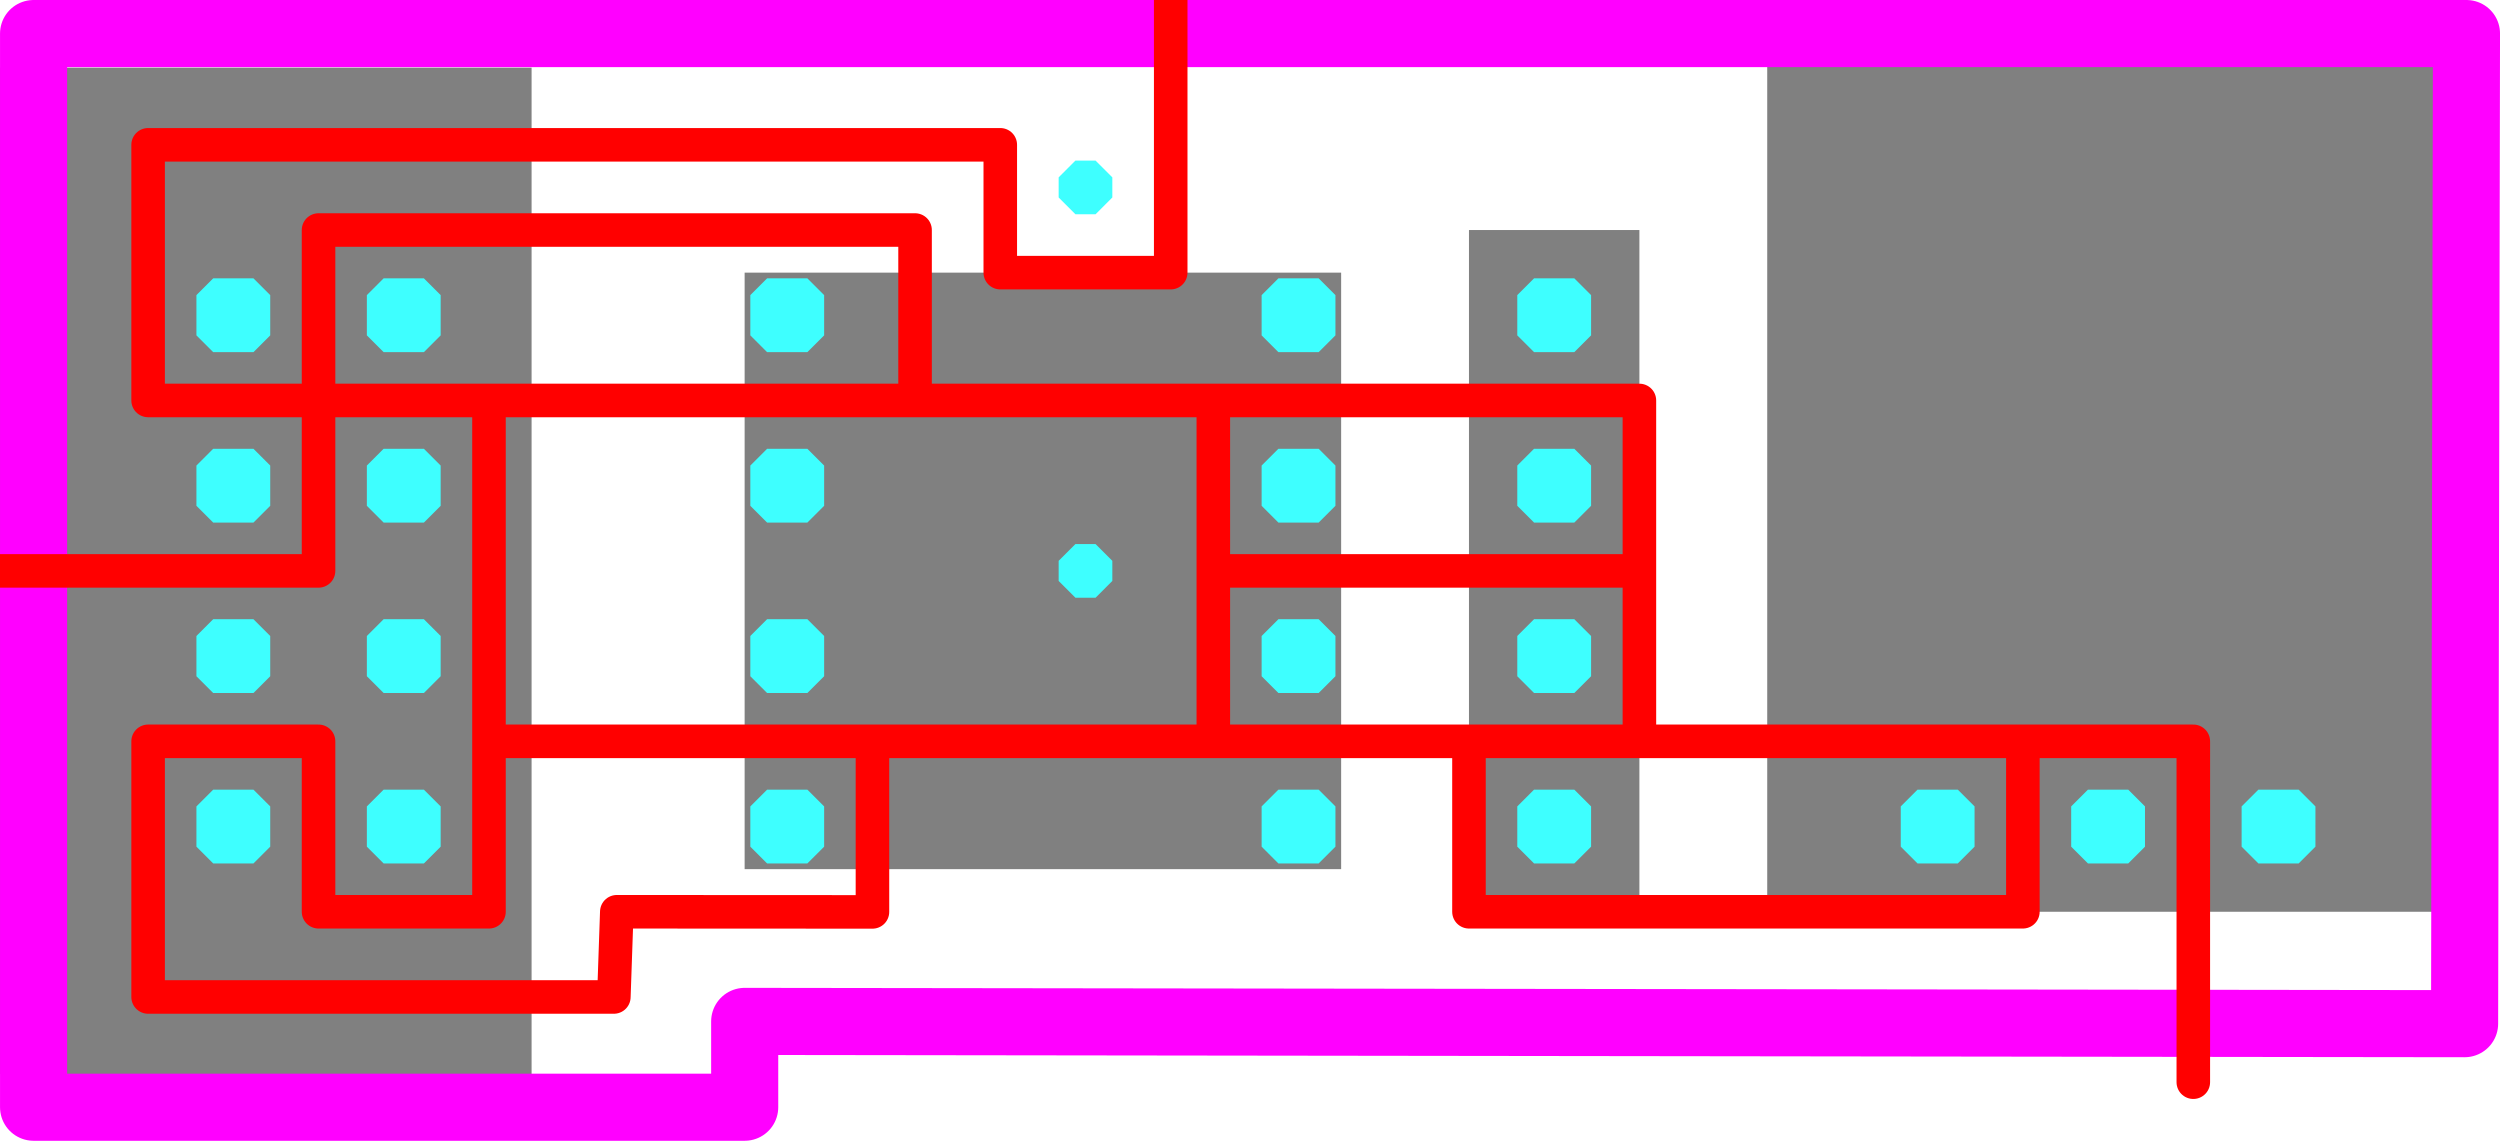
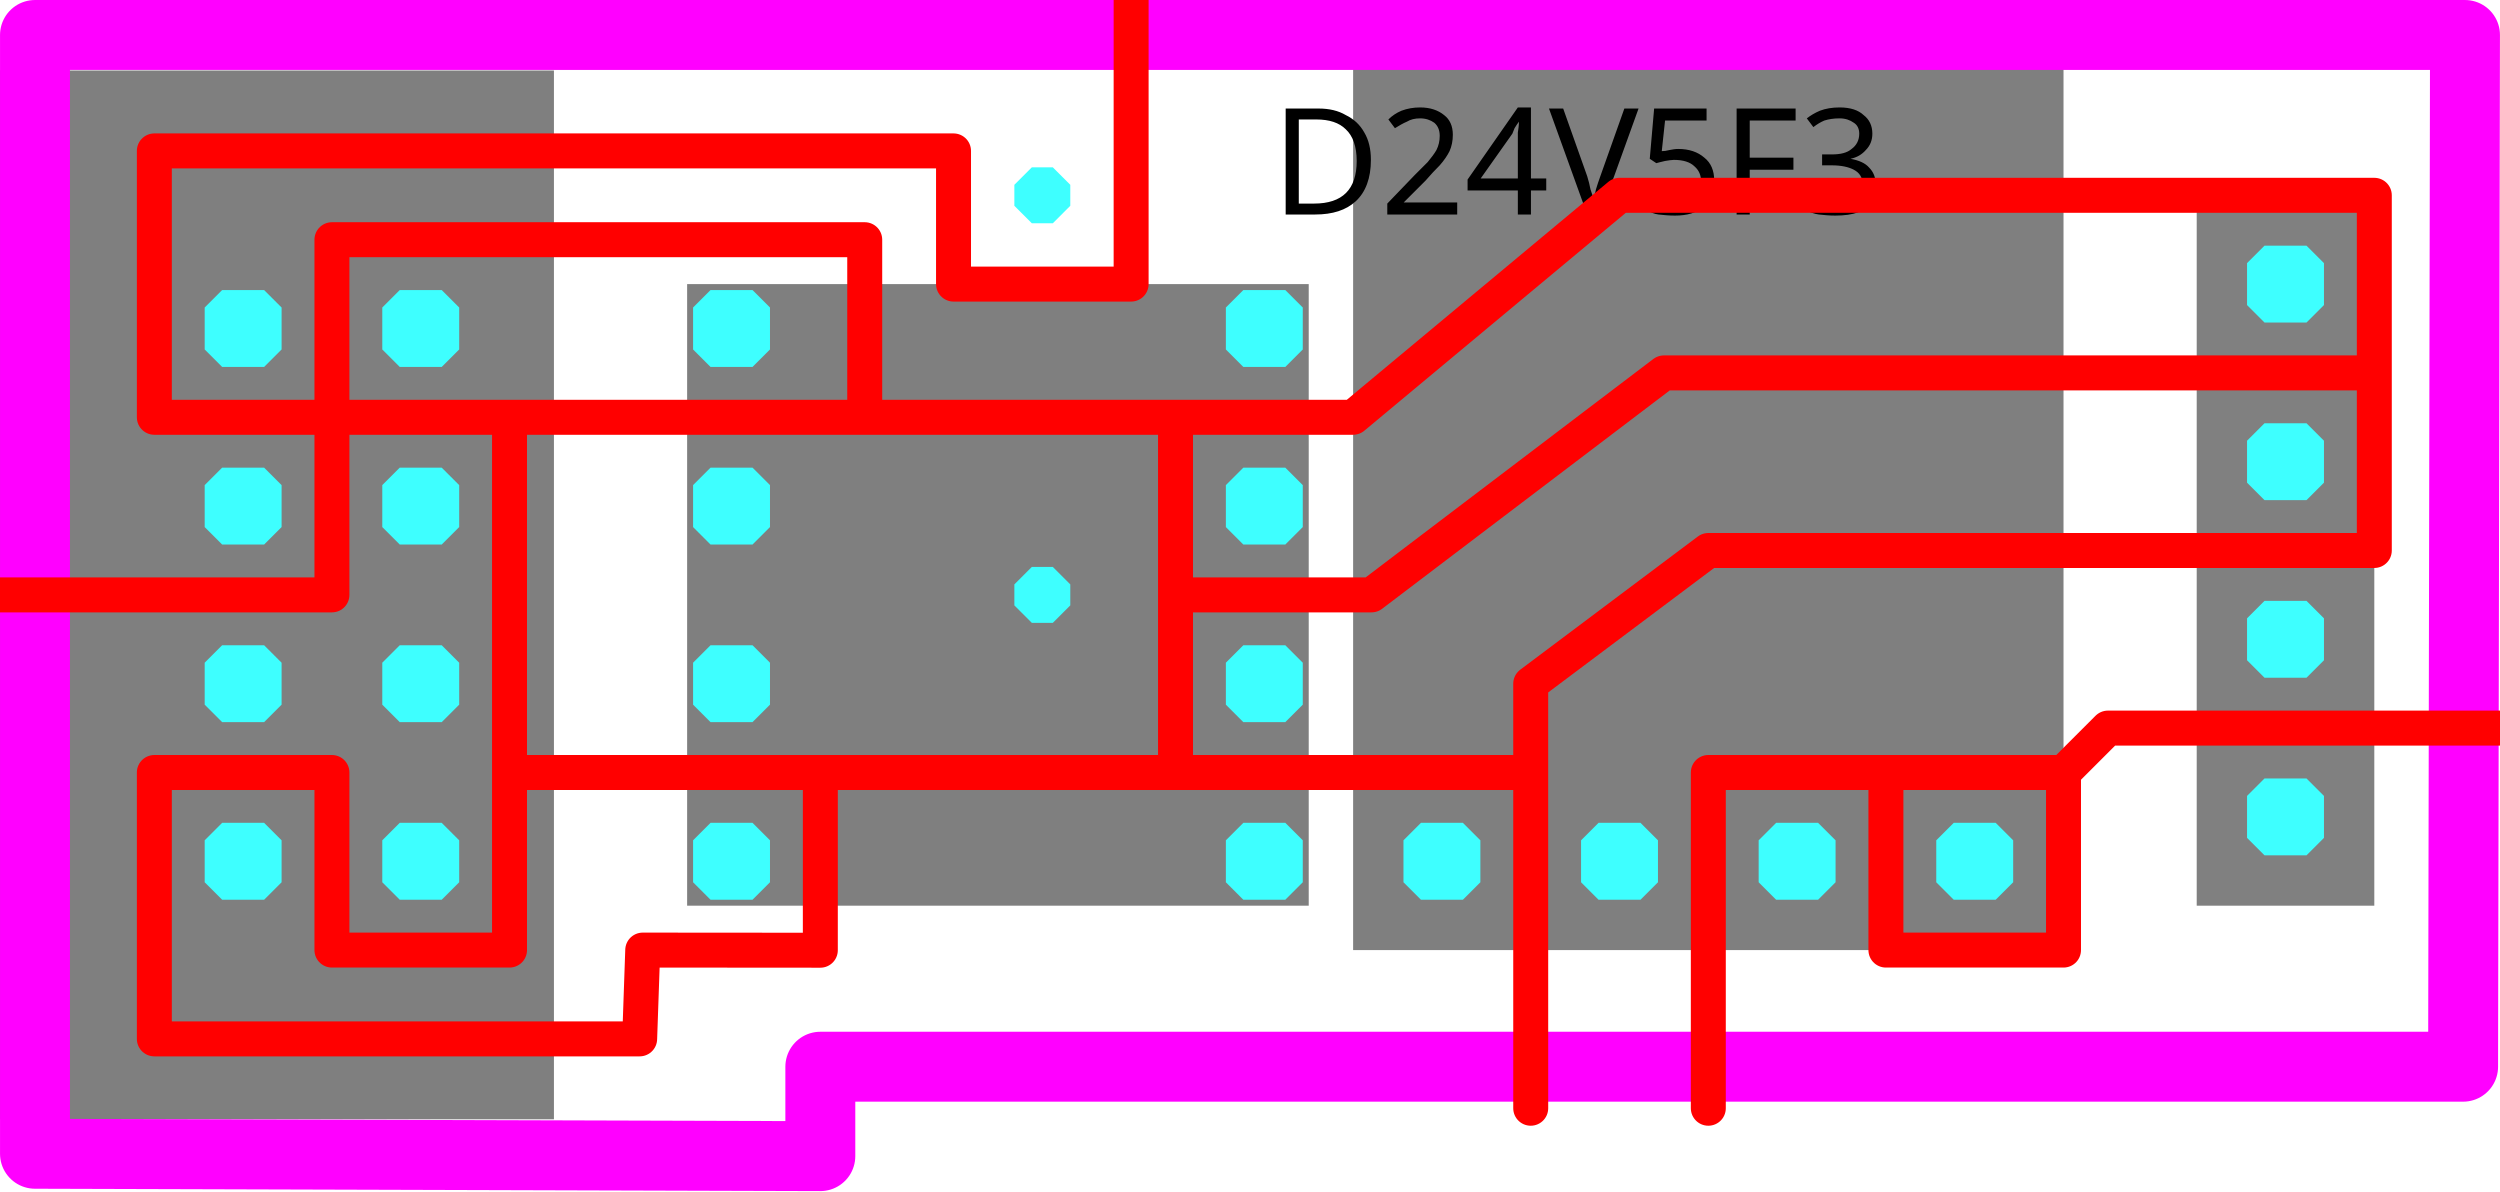
- <svg xmlns="http://www.w3.org/2000/svg" width="37.258mm" height="17mm" viewBox="0 0 37.258 17" version="1.1" id="svg926">
+ <svg xmlns="http://www.w3.org/2000/svg" width="35.755mm" height="17.034mm" viewBox="0 0 35.755 17.034" version="1.1" id="svg926">
  <defs id="defs920" />
  <g id="layer6" style="display:inline" transform="translate(0.9073373,-14.98686)">
-     <rect style="opacity:1;fill:#808080;fill-opacity:1;fill-rule:evenodd;stroke:none;stroke-width:1;stroke-linecap:round;stroke-linejoin:round;stroke-miterlimit:4;stroke-dasharray:none;stroke-dashoffset:0;stroke-opacity:1" id="rect900" width="12.7" height="10.16" x="-28.575" y="25.43" transform="rotate(-90)" />
-     <rect style="opacity:1;fill:#808080;fill-opacity:1;fill-rule:evenodd;stroke:none;stroke-width:1;stroke-linecap:round;stroke-linejoin:round;stroke-miterlimit:4;stroke-dasharray:none;stroke-dashoffset:0;stroke-opacity:1" id="rect902" width="2.54" height="5.08" x="20.985" y="18.415" />
-     <rect style="opacity:1;fill:#808080;fill-opacity:1;fill-rule:evenodd;stroke:none;stroke-width:1;stroke-linecap:round;stroke-linejoin:round;stroke-miterlimit:4;stroke-dasharray:none;stroke-dashoffset:0;stroke-opacity:1" id="rect904" width="2.54" height="5.08" x="20.985" y="23.495" />
-     <rect style="opacity:1;fill:#808080;fill-opacity:1;fill-rule:evenodd;stroke:none;stroke-width:1;stroke-linecap:round;stroke-linejoin:round;stroke-miterlimit:4;stroke-dasharray:none;stroke-dashoffset:0;stroke-opacity:1" id="rect906" width="8.89" height="8.89" x="10.19" y="19.05" />
-     <rect style="opacity:1;fill:#808080;fill-opacity:1;fill-rule:evenodd;stroke:none;stroke-width:1;stroke-linecap:round;stroke-linejoin:round;stroke-miterlimit:4;stroke-dasharray:none;stroke-dashoffset:0;stroke-opacity:1" id="rect908" width="28" height="15" x="-20.985" y="15.995" />
+     <rect style="opacity:1;fill:#808080;fill-opacity:1;fill-rule:evenodd;stroke:none;stroke-width:1;stroke-linecap:round;stroke-linejoin:round;stroke-miterlimit:4;stroke-dasharray:none;stroke-dashoffset:0;stroke-opacity:1" id="rect902" width="2.54" height="5.08" x="30.51" y="17.78" />
+     <rect style="opacity:1;fill:#808080;fill-opacity:1;fill-rule:evenodd;stroke:none;stroke-width:1;stroke-linecap:round;stroke-linejoin:round;stroke-miterlimit:4;stroke-dasharray:none;stroke-dashoffset:0;stroke-opacity:1" id="rect904" width="2.54" height="5.08" x="30.51" y="22.86" />
+     <rect style="opacity:1;fill:#000000;fill-opacity:0.502;fill-rule:evenodd;stroke:none;stroke-width:1;stroke-linecap:round;stroke-linejoin:round;stroke-miterlimit:4;stroke-dasharray:none;stroke-dashoffset:0;stroke-opacity:1" id="rect906" width="8.89" height="8.89" x="8.92" y="19.05" />
+     <rect style="opacity:1;fill:#000000;fill-opacity:0.502;fill-rule:evenodd;stroke:none;stroke-width:1;stroke-linecap:round;stroke-linejoin:round;stroke-miterlimit:4;stroke-dasharray:none;stroke-dashoffset:0;stroke-opacity:1" id="rect908" width="28" height="15" x="-20.985" y="15.995" />
+     <g id="g885">
+       <rect transform="rotate(-90)" y="18.445" x="-28.575" height="10.16" width="12.7" id="rect900" style="opacity:1;fill:#000000;fill-opacity:0.502;fill-rule:evenodd;stroke:none;stroke-width:1;stroke-linecap:round;stroke-linejoin:round;stroke-miterlimit:4;stroke-dasharray:none;stroke-dashoffset:0;stroke-opacity:1" />
+       <text id="text880" y="18.058" x="23.584" style="font-style:normal;font-variant:normal;font-weight:normal;font-stretch:normal;font-size:2.117px;line-height:125%;font-family:Raleway;-inkscape-font-specification:'Raleway, Normal';font-variant-ligatures:normal;font-variant-caps:normal;font-variant-numeric:normal;font-feature-settings:normal;text-align:center;letter-spacing:0px;word-spacing:0px;writing-mode:lr-tb;text-anchor:middle;fill:#000000;fill-opacity:1;stroke:none;stroke-width:0.265px;stroke-linecap:butt;stroke-linejoin:miter;stroke-opacity:1" xml:space="preserve">
+         <tspan style="font-style:normal;font-variant:normal;font-weight:normal;font-stretch:normal;font-size:2.117px;font-family:Raleway;-inkscape-font-specification:'Raleway, Normal';font-variant-ligatures:normal;font-variant-caps:normal;font-variant-numeric:normal;font-feature-settings:normal;text-align:center;writing-mode:lr-tb;text-anchor:middle;stroke-width:0.265px" y="18.058" x="23.584" id="tspan878">D24V5F3</tspan>
+       </text>
+     </g>
  </g>
  <g id="layer3" style="display:inline" transform="translate(0.9073373,-14.98686)">
-     <path style="opacity:1;fill:none;fill-opacity:1;fill-rule:evenodd;stroke:#ff00ff;stroke-width:1;stroke-linecap:round;stroke-linejoin:round;stroke-miterlimit:4;stroke-dasharray:none;stroke-dashoffset:0;stroke-opacity:1" d="M -0.407,15.487 H 35.851 l -0.028,14.756 -25.632,-0.034 0,1.279 H -0.407 Z" id="rect962" />
+     <path style="opacity:1;fill:none;fill-opacity:1;fill-rule:evenodd;stroke:#ff00ff;stroke-width:1;stroke-linecap:round;stroke-linejoin:round;stroke-miterlimit:4;stroke-dasharray:none;stroke-dashoffset:0;stroke-opacity:1" d="M -0.407,15.487 H 34.347 l -0.027,14.756 H 10.825 v 1.279 l -11.232,-0.034 z" id="rect962" />
  </g>
  <g id="layer7" style="display:inline" transform="translate(0.9073373,-14.98686)">
-     <path id="path968" style="opacity:1;fill:none;fill-opacity:1;fill-rule:evenodd;stroke:#ff0000;stroke-width:0.5;stroke-linecap:round;stroke-linejoin:round;stroke-miterlimit:4;stroke-dasharray:none;stroke-dashoffset:0;stroke-opacity:1" d="m 12.73,20.955 h 4.445 m -5.08,5.08 h 5.08 m 3.81,0 -1e-6,2.54 8.255,-3e-6 V 26.035 l -5.715,2e-6 m 8.255,5.08 -2e-6,-5.08 h -2.54 M 17.175,23.495 v 2.54 h 3.81 2.54 v -2.54 M 17.175,20.955 v 2.54 l 3.81,10e-7 h 2.54 v -2.54 H 20.985 l -3.81,-1e-6 M 6.38,26.035 V 20.955 H 3.84 l 1e-7,-2.54 h 8.89 v 2.54 H 6.38 m -2.54,5.08 h -2.54 l 1e-7,3.81 h 6.941 l 0.044,-1.27 3.81,0.002 V 26.035 H 6.38 v 2.54 H 3.84 Z m -4.749,-2.54 4.749,2e-6 1e-7,-2.54 H 1.3 l -7e-7,-3.81 12.7,-1e-6 2e-6,1.905 h 2.54 V 14.883" />
+     <path id="path875" style="opacity:1;fill:none;fill-opacity:0.502;fill-rule:evenodd;stroke:#ff0000;stroke-width:0.5;stroke-linecap:round;stroke-linejoin:round;stroke-miterlimit:4;stroke-dasharray:none;stroke-dashoffset:0;stroke-opacity:1" d="m 28.605,26.035 h -2.54 m -2.54,4.802 v -4.802 h 2.54 v 2.54 h 2.54 v -2.54 l 0.635,-0.635 h 5.715 m -13.97,0.635 v 4.802 m -9.525,-9.882 h 4.445 m -5.08,5.08 h 5.08 m -9.525,2e-6 V 20.955 H 3.84 l 1e-7,-2.54 7.62,-2e-6 v 2.54 l -5.08,2e-6 m -2.54,5.08 h -2.54 l 1e-7,3.81 h 6.941 l 0.044,-1.27 2.54,0.002 v -2.542 l -4.445,2e-6 v 2.54 H 3.84 Z m -4.749,-2.54 4.749,2e-6 1e-7,-2.54 H 1.3 l -7e-7,-3.81 11.43,-3e-6 2e-6,1.905 h 2.54 v -4.167 m 0.635,6.072 h 2.54 l 3.81,-3.175 h 10.795 v 2.54 h -10.16 l -4.182,3.175 -2.803,-1e-6 -10e-7,-2.54 m 0,2.54 v 2.54 l 5.08,-1e-6 v -1.27 l 2.54,-1.905 h 9.525 v -2.54" />
  </g>
  <g id="layer4" style="display:inline" transform="translate(0.9073373,-14.98686)">
    <g id="g940" transform="matrix(1,0,0,-1,3.405002,44.69501)" />
    <g id="g955" transform="matrix(1,0,0,-1,-17.78,34.80501)">
      <path style="opacity:1;fill:none;fill-opacity:0.434;fill-rule:evenodd;stroke:#3effff;stroke-width:0.5;stroke-linecap:round;stroke-linejoin:bevel;stroke-miterlimit:4;stroke-dasharray:none;stroke-dashoffset:0;stroke-opacity:1" d="m 20.35,7.5 v 0.3 h 0.3 v -0.6 h -0.6 v 0.6 h 0.3" id="path936" />
      <path id="path911" d="m 22.89,7.5 v 0.3 h 0.3 v -0.6 h -0.6 v 0.6 h 0.3" style="opacity:1;fill:none;fill-opacity:0.434;fill-rule:evenodd;stroke:#3effff;stroke-width:0.5;stroke-linecap:round;stroke-linejoin:bevel;stroke-miterlimit:4;stroke-dasharray:none;stroke-dashoffset:0;stroke-opacity:1" />
      <path id="path913" d="m 20.35,10.04 v 0.3 h 0.3 V 9.74 h -0.6 v 0.6 h 0.3" style="opacity:1;fill:none;fill-opacity:0.434;fill-rule:evenodd;stroke:#3effff;stroke-width:0.5;stroke-linecap:round;stroke-linejoin:bevel;stroke-miterlimit:4;stroke-dasharray:none;stroke-dashoffset:0;stroke-opacity:1" />
      <path style="opacity:1;fill:none;fill-opacity:0.434;fill-rule:evenodd;stroke:#3effff;stroke-width:0.5;stroke-linecap:round;stroke-linejoin:bevel;stroke-miterlimit:4;stroke-dasharray:none;stroke-dashoffset:0;stroke-opacity:1" d="m 22.89,10.04 v 0.3 h 0.3 V 9.74 h -0.6 v 0.6 h 0.3" id="path915" />
      <path id="path917" d="m 20.35,12.58 v 0.3 h 0.3 v -0.6 h -0.6 v 0.6 h 0.3" style="opacity:1;fill:none;fill-opacity:0.434;fill-rule:evenodd;stroke:#3effff;stroke-width:0.5;stroke-linecap:round;stroke-linejoin:bevel;stroke-miterlimit:4;stroke-dasharray:none;stroke-dashoffset:0;stroke-opacity:1" />
      <path style="opacity:1;fill:none;fill-opacity:0.434;fill-rule:evenodd;stroke:#3effff;stroke-width:0.5;stroke-linecap:round;stroke-linejoin:bevel;stroke-miterlimit:4;stroke-dasharray:none;stroke-dashoffset:0;stroke-opacity:1" d="m 22.89,12.58 v 0.3 h 0.3 v -0.6 h -0.6 v 0.6 h 0.3" id="path919" />
      <path style="opacity:1;fill:none;fill-opacity:0.434;fill-rule:evenodd;stroke:#3effff;stroke-width:0.5;stroke-linecap:round;stroke-linejoin:bevel;stroke-miterlimit:4;stroke-dasharray:none;stroke-dashoffset:0;stroke-opacity:1" d="m 20.35,15.12 v 0.3 h 0.3 v -0.6 h -0.6 v 0.6 h 0.3" id="path921" />
      <path id="path923" d="m 22.89,15.12 v 0.3 h 0.3 v -0.6 h -0.6 v 0.6 h 0.3" style="opacity:1;fill:none;fill-opacity:0.434;fill-rule:evenodd;stroke:#3effff;stroke-width:0.5;stroke-linecap:round;stroke-linejoin:bevel;stroke-miterlimit:4;stroke-dasharray:none;stroke-dashoffset:0;stroke-opacity:1" />
    </g>
-     <g transform="matrix(0,1,1,0,13.99999,-12.09499)" id="g996">
-       <path style="opacity:1;fill:none;fill-opacity:0.434;fill-rule:evenodd;stroke:#3effff;stroke-width:0.5;stroke-linecap:round;stroke-linejoin:bevel;stroke-miterlimit:4;stroke-dasharray:none;stroke-dashoffset:0;stroke-opacity:1" d="m 39.4,13.97 v 0.3 h 0.3 v -0.6 h -0.6 v 0.6 h 0.3" id="path990" />
-       <path id="path992" d="m 39.4,16.51 v 0.3 h 0.3 v -0.6 h -0.6 v 0.6 h 0.3" style="opacity:1;fill:none;fill-opacity:0.434;fill-rule:evenodd;stroke:#3effff;stroke-width:0.5;stroke-linecap:round;stroke-linejoin:bevel;stroke-miterlimit:4;stroke-dasharray:none;stroke-dashoffset:0;stroke-opacity:1" />
-       <path id="path994" d="m 39.4,19.05 v 0.3 h 0.3 v -0.6 h -0.6 v 0.6 h 0.3" style="opacity:1;fill:none;fill-opacity:0.434;fill-rule:evenodd;stroke:#3effff;stroke-width:0.5;stroke-linecap:round;stroke-linejoin:bevel;stroke-miterlimit:4;stroke-dasharray:none;stroke-dashoffset:0;stroke-opacity:1" />
+     <g transform="matrix(0,1,1,0,7.014998,-12.09499)" id="g996">
+       <path style="opacity:1;fill:none;fill-opacity:0.434;fill-rule:evenodd;stroke:#3effff;stroke-width:0.5;stroke-linecap:round;stroke-linejoin:bevel;stroke-miterlimit:4;stroke-dasharray:none;stroke-dashoffset:0;stroke-opacity:1" d="m 39.4,12.7 v 0.3 h 0.3 v -0.6 h -0.6 v 0.6 h 0.3" id="path990" />
+       <path id="path992" d="m 39.4,15.24 v 0.3 h 0.3 v -0.6 h -0.6 v 0.6 h 0.3" style="opacity:1;fill:none;fill-opacity:0.434;fill-rule:evenodd;stroke:#3effff;stroke-width:0.5;stroke-linecap:round;stroke-linejoin:bevel;stroke-miterlimit:4;stroke-dasharray:none;stroke-dashoffset:0;stroke-opacity:1" />
+       <path id="path994" d="m 39.4,17.78 v 0.3 h 0.3 v -0.6 h -0.6 v 0.6 h 0.3" style="opacity:1;fill:none;fill-opacity:0.434;fill-rule:evenodd;stroke:#3effff;stroke-width:0.5;stroke-linecap:round;stroke-linejoin:bevel;stroke-miterlimit:4;stroke-dasharray:none;stroke-dashoffset:0;stroke-opacity:1" />
+       <path style="opacity:1;fill:none;fill-opacity:0.434;fill-rule:evenodd;stroke:#3effff;stroke-width:0.5;stroke-linecap:round;stroke-linejoin:bevel;stroke-miterlimit:4;stroke-dasharray:none;stroke-dashoffset:0;stroke-opacity:1" d="m 39.4,20.32 v 0.3 h 0.3 v -0.6 h -0.6 v 0.6 h 0.3" id="path858" />
    </g>
-     <g transform="rotate(180,30.8275,18.09751)" id="g1019">
+     <g transform="rotate(180,35.59,17.78001)" id="g1019">
      <path style="opacity:1;fill:none;fill-opacity:0.434;fill-rule:evenodd;stroke:#3effff;stroke-width:0.5;stroke-linecap:round;stroke-linejoin:bevel;stroke-miterlimit:4;stroke-dasharray:none;stroke-dashoffset:0;stroke-opacity:1" d="m 39.4,13.97 v 0.3 h 0.3 v -0.6 h -0.6 v 0.6 h 0.3" id="path1015" />
      <path id="path1017" d="m 39.4,16.51 v 0.3 h 0.3 v -0.6 h -0.6 v 0.6 h 0.3" style="opacity:1;fill:none;fill-opacity:0.434;fill-rule:evenodd;stroke:#3effff;stroke-width:0.5;stroke-linecap:round;stroke-linejoin:bevel;stroke-miterlimit:4;stroke-dasharray:none;stroke-dashoffset:0;stroke-opacity:1" />
    </g>
-     <g id="g1031" transform="rotate(180,30.8275,20.63751)">
+     <g id="g1031" transform="rotate(180,35.59,20.32001)">
      <path id="path1027" d="m 39.4,13.97 v 0.3 h 0.3 v -0.6 h -0.6 v 0.6 h 0.3" style="opacity:1;fill:none;fill-opacity:0.434;fill-rule:evenodd;stroke:#3effff;stroke-width:0.5;stroke-linecap:round;stroke-linejoin:bevel;stroke-miterlimit:4;stroke-dasharray:none;stroke-dashoffset:0;stroke-opacity:1" />
      <path style="opacity:1;fill:none;fill-opacity:0.434;fill-rule:evenodd;stroke:#3effff;stroke-width:0.5;stroke-linecap:round;stroke-linejoin:bevel;stroke-miterlimit:4;stroke-dasharray:none;stroke-dashoffset:0;stroke-opacity:1" d="m 39.4,16.51 v 0.3 h 0.3 v -0.6 h -0.6 v 0.6 h 0.3" id="path1029" />
    </g>
-     <g id="g879" transform="rotate(-180,26.3825,18.09751)">
+     <g id="g879" transform="rotate(-180,25.7475,18.09751)">
      <path style="opacity:1;fill:none;fill-opacity:0.434;fill-rule:evenodd;stroke:#3effff;stroke-width:0.5;stroke-linecap:round;stroke-linejoin:bevel;stroke-miterlimit:4;stroke-dasharray:none;stroke-dashoffset:0;stroke-opacity:1" d="m 41.94,8.89 v -0.3 h 0.3 v 0.6 h -0.6 v -0.6 h 0.3" id="path945" />
      <path id="path957" d="m 34.32,16.51 v -0.3 h 0.3 v 0.6 h -0.6 v -0.6 h 0.3" style="opacity:1;fill:none;fill-opacity:0.434;fill-rule:evenodd;stroke:#3effff;stroke-width:0.5;stroke-linecap:round;stroke-linejoin:bevel;stroke-miterlimit:4;stroke-dasharray:none;stroke-dashoffset:0;stroke-opacity:1" />
      <path id="path961" d="m 34.32,11.43 v -0.3 h 0.3 v 0.6 h -0.6 v -0.6 h 0.3" style="opacity:1;fill:none;fill-opacity:0.434;fill-rule:evenodd;stroke:#3effff;stroke-width:0.5;stroke-linecap:round;stroke-linejoin:bevel;stroke-miterlimit:4;stroke-dasharray:none;stroke-dashoffset:0;stroke-opacity:1" />
      <path style="opacity:1;fill:none;fill-opacity:0.434;fill-rule:evenodd;stroke:#3effff;stroke-width:0.5;stroke-linecap:round;stroke-linejoin:bevel;stroke-miterlimit:4;stroke-dasharray:none;stroke-dashoffset:0;stroke-opacity:1" d="m 34.32,8.89 v -0.3 h 0.3 v 0.6 h -0.6 v -0.6 h 0.3" id="path963" />
      <path style="opacity:1;fill:none;fill-opacity:0.434;fill-rule:evenodd;stroke:#3effff;stroke-width:0.5;stroke-linecap:round;stroke-linejoin:bevel;stroke-miterlimit:4;stroke-dasharray:none;stroke-dashoffset:0;stroke-opacity:1" d="m 41.94,16.51 v -0.3 h 0.3 v 0.6 h -0.6 v -0.6 h 0.3" id="path865" />
      <path id="path867" d="m 41.94,13.97 v -0.3 h 0.3 v 0.6 h -0.6 v -0.6 h 0.3" style="opacity:1;fill:none;fill-opacity:0.434;fill-rule:evenodd;stroke:#3effff;stroke-width:0.5;stroke-linecap:round;stroke-linejoin:bevel;stroke-miterlimit:4;stroke-dasharray:none;stroke-dashoffset:0;stroke-opacity:1" />
      <path style="opacity:1;fill:none;fill-opacity:0.434;fill-rule:evenodd;stroke:#3effff;stroke-width:0.5;stroke-linecap:round;stroke-linejoin:bevel;stroke-miterlimit:4;stroke-dasharray:none;stroke-dashoffset:0;stroke-opacity:1" d="m 41.94,11.43 v -0.3 h 0.3 v 0.6 h -0.6 v -0.6 h 0.3" id="path869" />
      <path style="opacity:1;fill:none;fill-opacity:0.434;fill-rule:evenodd;stroke:#3effff;stroke-width:0.5;stroke-linecap:round;stroke-linejoin:bevel;stroke-miterlimit:4;stroke-dasharray:none;stroke-dashoffset:0;stroke-opacity:1" d="m 34.32,13.97 v -0.3 h 0.3 v 0.6 h -0.6 v -0.6 h 0.3" id="path862" />
    </g>
-     <g id="g930" transform="rotate(180,40.2025,16.9775)">
+     <g id="g930" transform="rotate(180,39.5675,16.9775)">
      <path id="path926" d="m 65.135,10.46 v 0.15 h 0.15 v -0.3 h -0.3 v 0.3 h 0.15" style="opacity:1;fill:none;fill-opacity:0.434;fill-rule:evenodd;stroke:#3effff;stroke-width:0.5;stroke-linecap:round;stroke-linejoin:bevel;stroke-miterlimit:4;stroke-dasharray:none;stroke-dashoffset:0;stroke-opacity:1" />
      <path style="opacity:1;fill:none;fill-opacity:0.434;fill-rule:evenodd;stroke:#3effff;stroke-width:0.5;stroke-linecap:round;stroke-linejoin:bevel;stroke-miterlimit:4;stroke-dasharray:none;stroke-dashoffset:0;stroke-opacity:1" d="m 65.135,16.175 v 0.15 h 0.15 v -0.3 h -0.3 v 0.3 h 0.15" id="path928" />
    </g>
  </g>
</svg>
